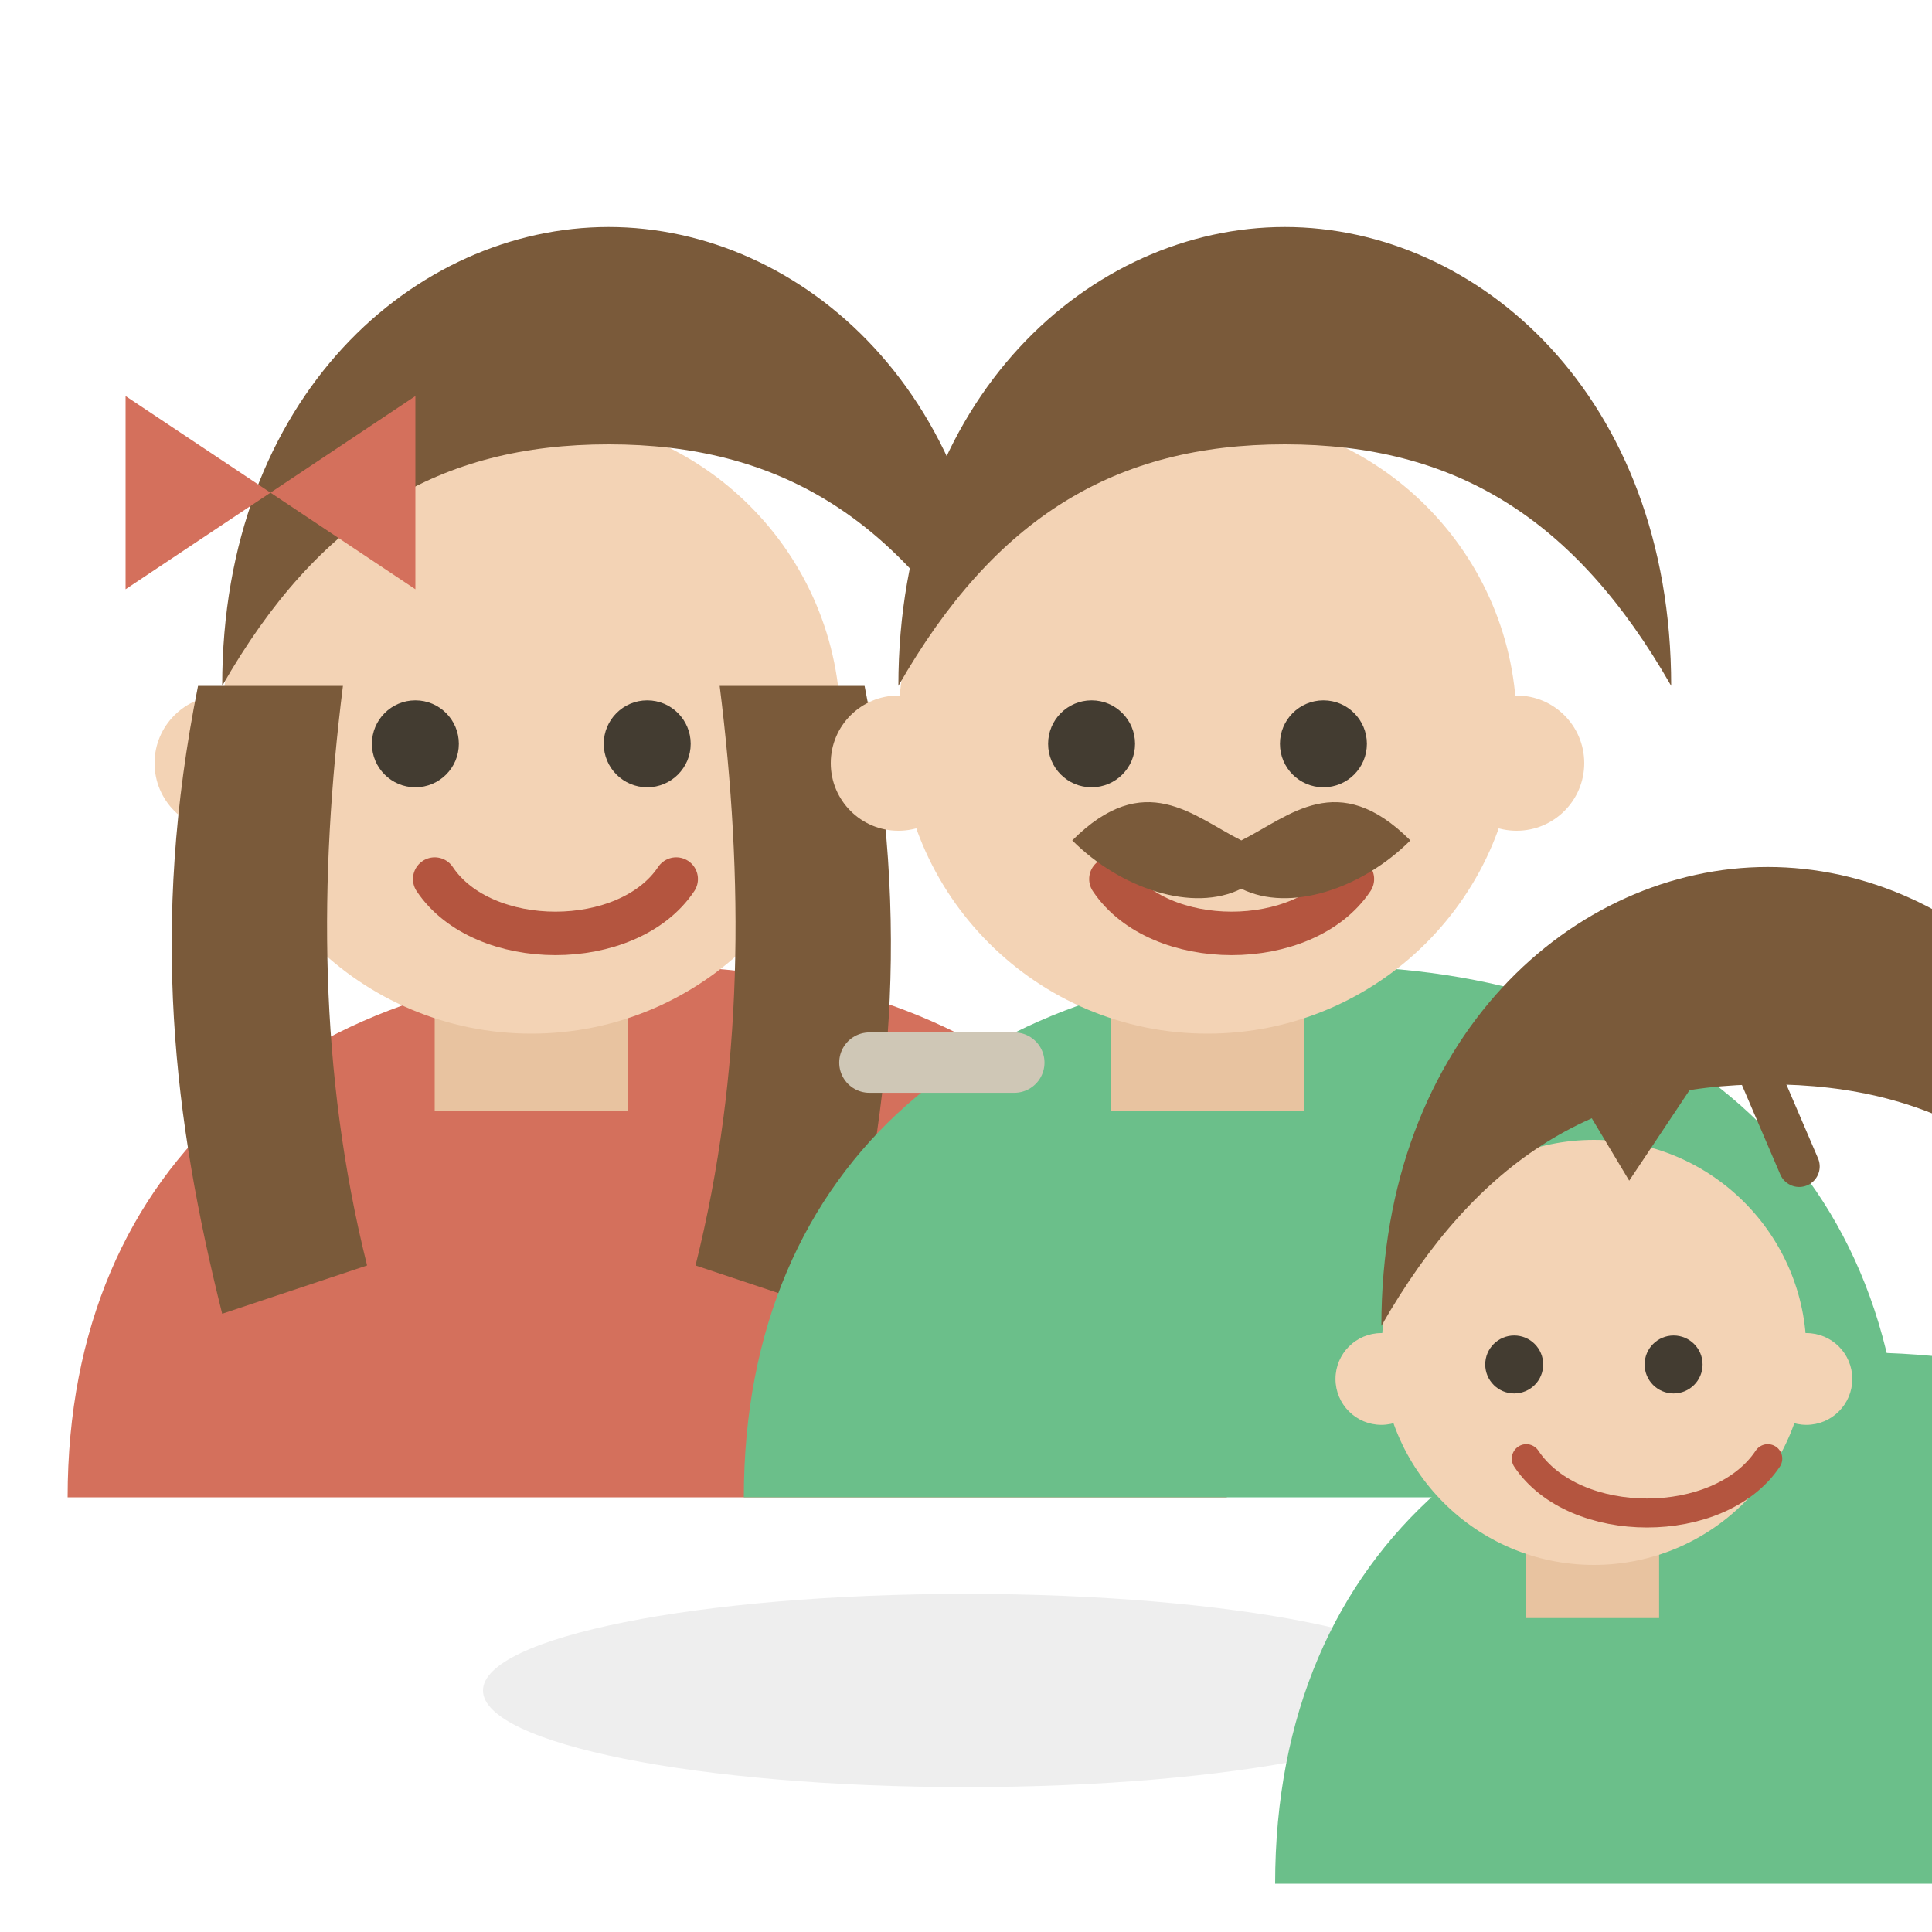
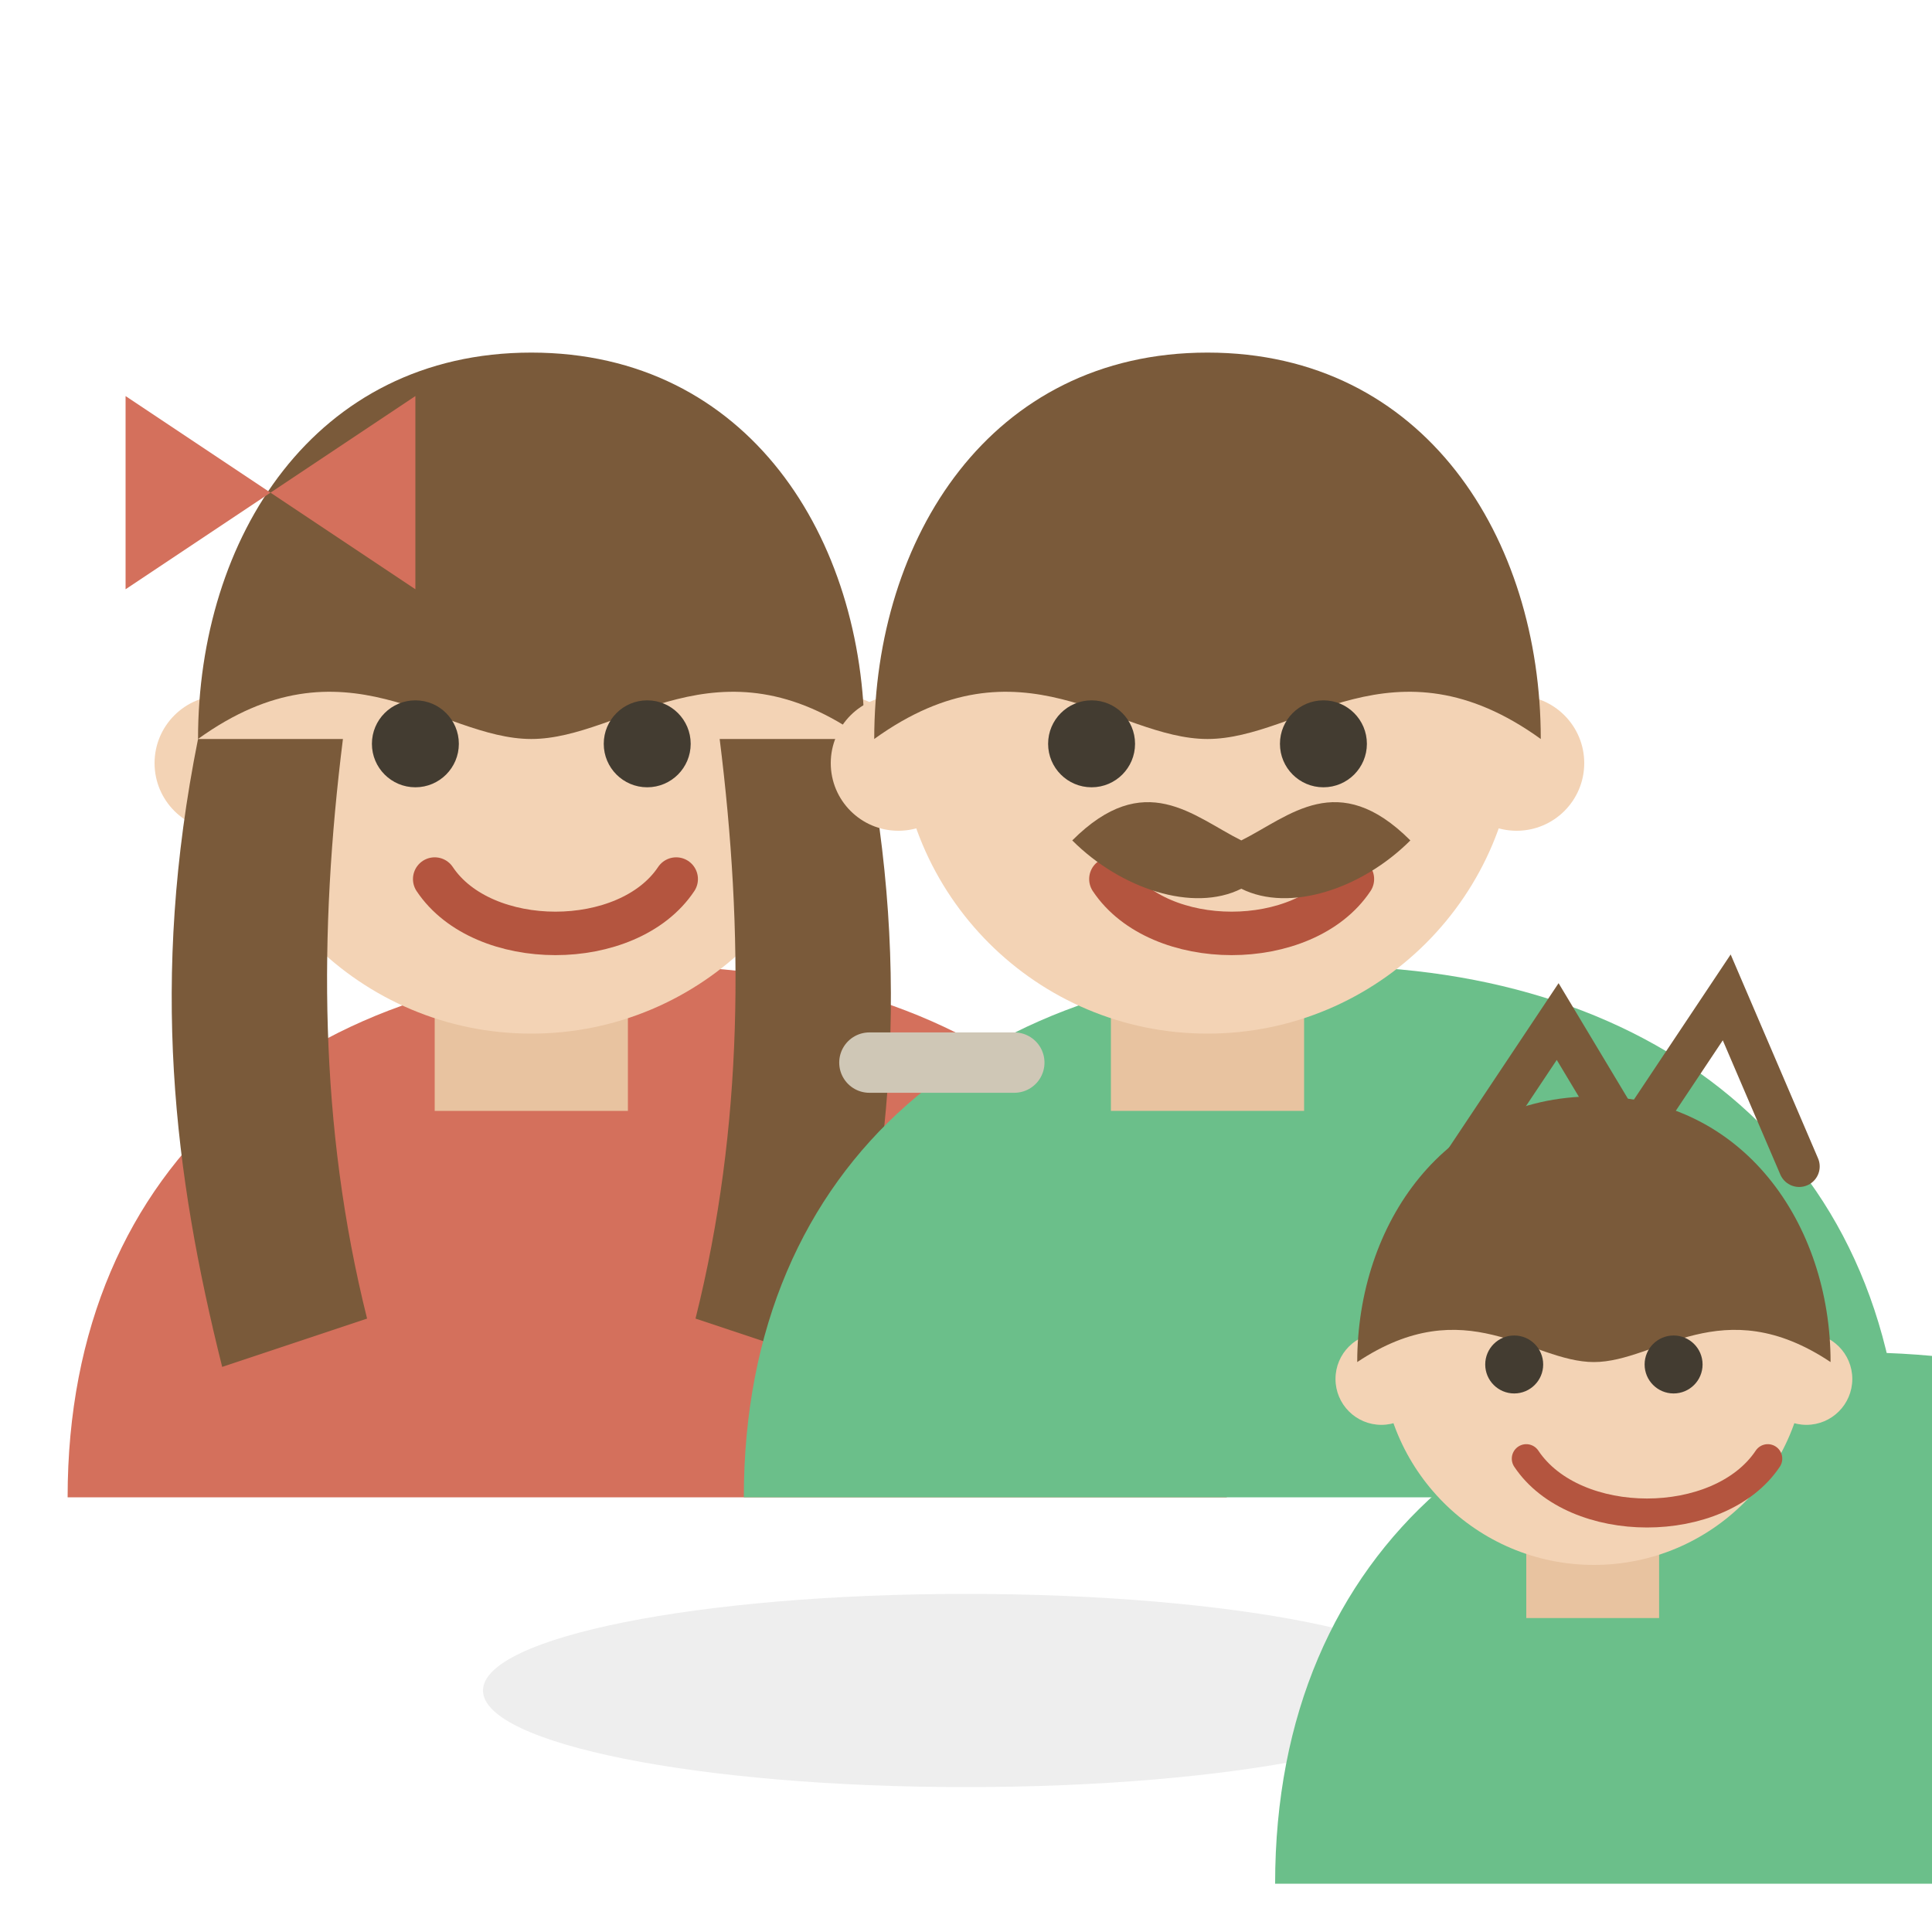
<svg xmlns="http://www.w3.org/2000/svg" viewBox="0 0 80 80" width="80" height="80" role="img" aria-label="고모">
  <ellipse cx="40" cy="70" rx="20" ry="4" fill="#000" opacity=".07" />
  <path d="M2.8 62.0c0-14 10-22 24-22s24 8 24 22z" fill="#D4705C" />
  <rect x="18.0" y="38.0" width="8.0" height="8.0" fill="#E8C3A0" />
  <circle cx="22" cy="30" r="12.8" fill="#F3D3B5" />
  <circle cx="9.2" cy="31.6" r="2.8" fill="#F3D3B5" />
  <circle cx="34.8" cy="31.6" r="2.8" fill="#F3D3B5" />
-   <path d="M9.2 28.4c0-12 8-19 16-19s16 7 16 19c-4-7-9-10-16-10s-12 3-16 10z" fill="#7A5A3A" />
-   <path d="M8.2 28.4c-2 10-1 18 1 26l6-2c-2-8-2-16-1-24zM35.8 28.4c2 10 1 18-1 26l-6-2c2-8 2-16 1-24z" fill="#7A5A3A" />
+   <path d="M8.2 30.6C8.2 22.3 13.0 14.6 22.0 14.6C31.0 14.6 35.8 22.3 35.8 30.6C29.7 26.2 25.8 30.6 22.0 30.6C18.2 30.6 14.3 26.2 8.2 30.6z" fill="#7A5A3A" />
+   <path d="M8.2 30.6c-2 10-1 18 1 26l6-2c-2-8-2-16-1-24zM35.8 30.6c2 10 1 18-1 26l-6-2c2-8 2-16 1-24z" fill="#7A5A3A" />
  <circle cx="17.2" cy="30.8" r="1.8" fill="#433C31" />
  <circle cx="26.8" cy="30.8" r="1.8" fill="#433C31" />
  <path d="M18.0 36.4c2 3 8 3 10 0" stroke="#B4553F" stroke-width="1.8" stroke-linecap="round" fill="none" />
  <path d="M11.2 20.4l-6-4v8zM11.2 20.4l6-4v8z" fill="#D4705C" />
  <path d="M30.8 62.0c0-14 10-22 24-22s24 8 24 22z" fill="#6BBF8A" />
  <rect x="46.0" y="38.0" width="8.0" height="8.0" fill="#E8C3A0" />
  <circle cx="50" cy="30" r="12.8" fill="#F3D3B5" />
  <circle cx="37.2" cy="31.6" r="2.8" fill="#F3D3B5" />
  <circle cx="62.8" cy="31.6" r="2.8" fill="#F3D3B5" />
-   <path d="M37.2 28.4c0-12 8-19 16-19s16 7 16 19c-4-7-9-10-16-10s-12 3-16 10z" fill="#7A5A3A" />
+   <path d="M36.2 30.6C36.2 22.3 41.0 14.6 50.0 14.6C59.0 14.6 63.8 22.3 63.8 30.6C57.7 26.2 53.8 30.6 50.0 30.6C46.2 30.6 42.3 26.2 36.2 30.6z" fill="#7A5A3A" />
  <circle cx="45.2" cy="30.8" r="1.8" fill="#433C31" />
  <circle cx="54.8" cy="30.8" r="1.8" fill="#433C31" />
  <path d="M46.0 36.4c2 3 8 3 10 0" stroke="#B4553F" stroke-width="1.8" stroke-linecap="round" fill="none" />
  <path d="M44.4 34.8c3-3 5-1 7 0 2-1 4-3 7 0-2 2-5 3-7 2-2 1-5 0-7-2z" fill="#7A5A3A" />
  <path d="M52.8 78.0c0-14 10-22 24-22s24 8 24 22z" fill="#6BBF8A" />
  <rect x="63.2" y="61.5" width="5.5" height="5.5" fill="#E8C3A0" />
  <circle cx="66" cy="56" r="8.8" fill="#F3D3B5" />
  <circle cx="57.2" cy="57.1" r="1.9" fill="#F3D3B5" />
  <circle cx="74.8" cy="57.1" r="1.9" fill="#F3D3B5" />
-   <path d="M57.2 54.9c0-12 8-19 16-19s16 7 16 19c-4-7-9-10-16-10s-12 3-16 10z" fill="#7A5A3A" />
+   <path d="M56.2 56.4C56.2 50.7 59.8 45.4 66.0 45.4C72.2 45.4 75.8 50.7 75.8 56.4C71.3 53.4 68.6 56.4 66.0 56.4C63.4 56.4 60.7 53.4 56.2 56.4z" fill="#7A5A3A" />
  <path d="M60.5 48.3l4-6 3 5 4-6 3 7" stroke="#7A5A3A" stroke-width="1.7" stroke-linecap="round" fill="none" />
  <circle cx="62.7" cy="56.5" r="1.2" fill="#433C31" />
  <circle cx="69.3" cy="56.5" r="1.2" fill="#433C31" />
  <path d="M63.2 60.4c2 3 8 3 10 0" stroke="#B4553F" stroke-width="1.2" stroke-linecap="round" fill="none" />
  <path d="M36 44h6" stroke="#CFC7B6" stroke-width="2.5" stroke-linecap="round" />
</svg>
